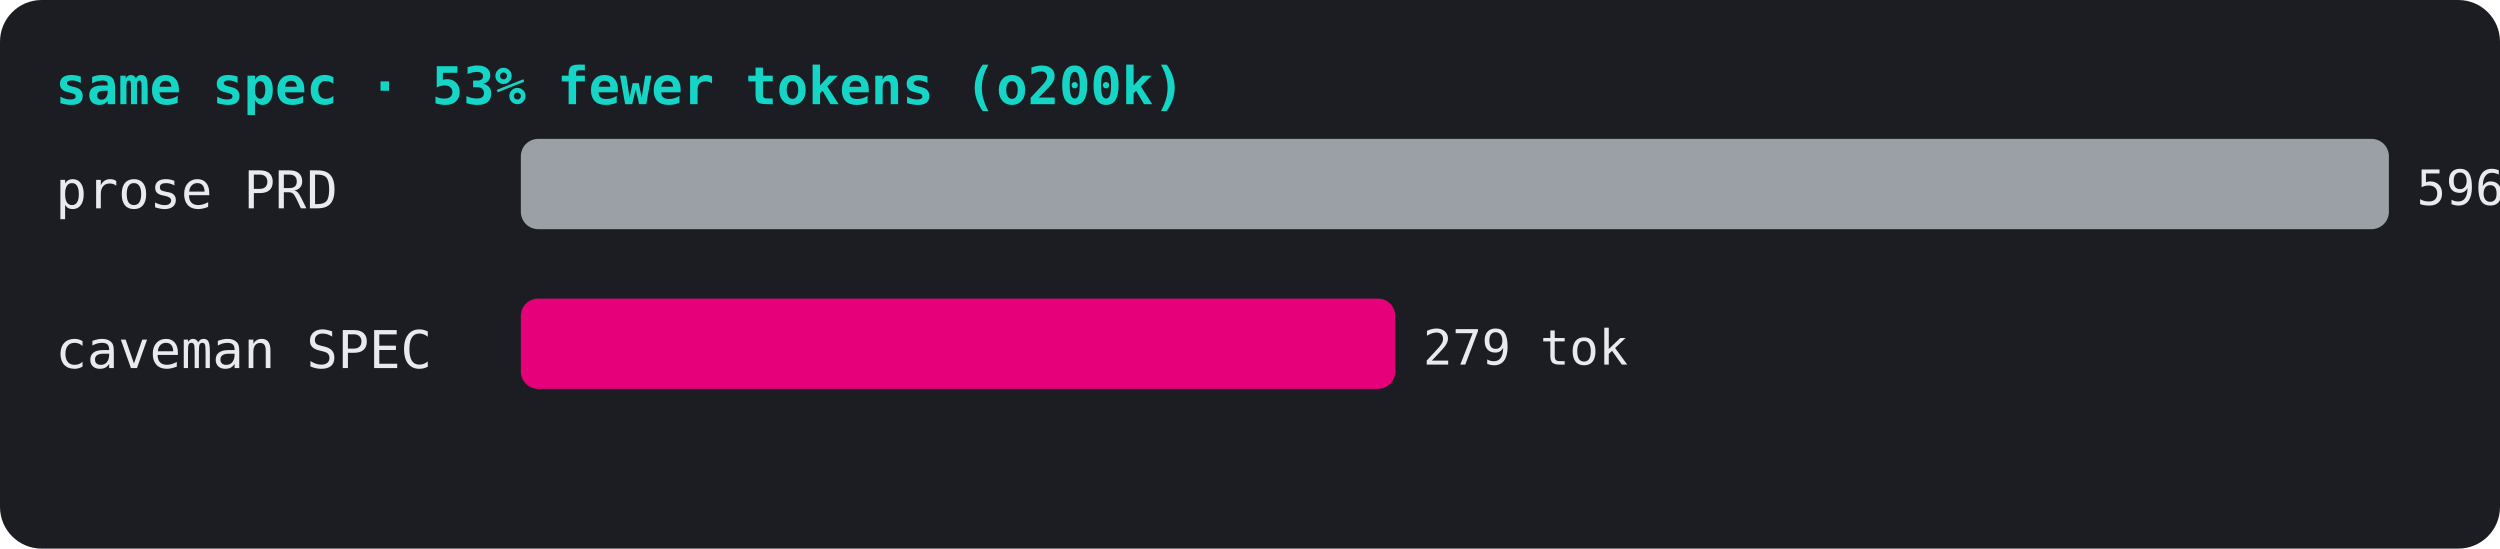
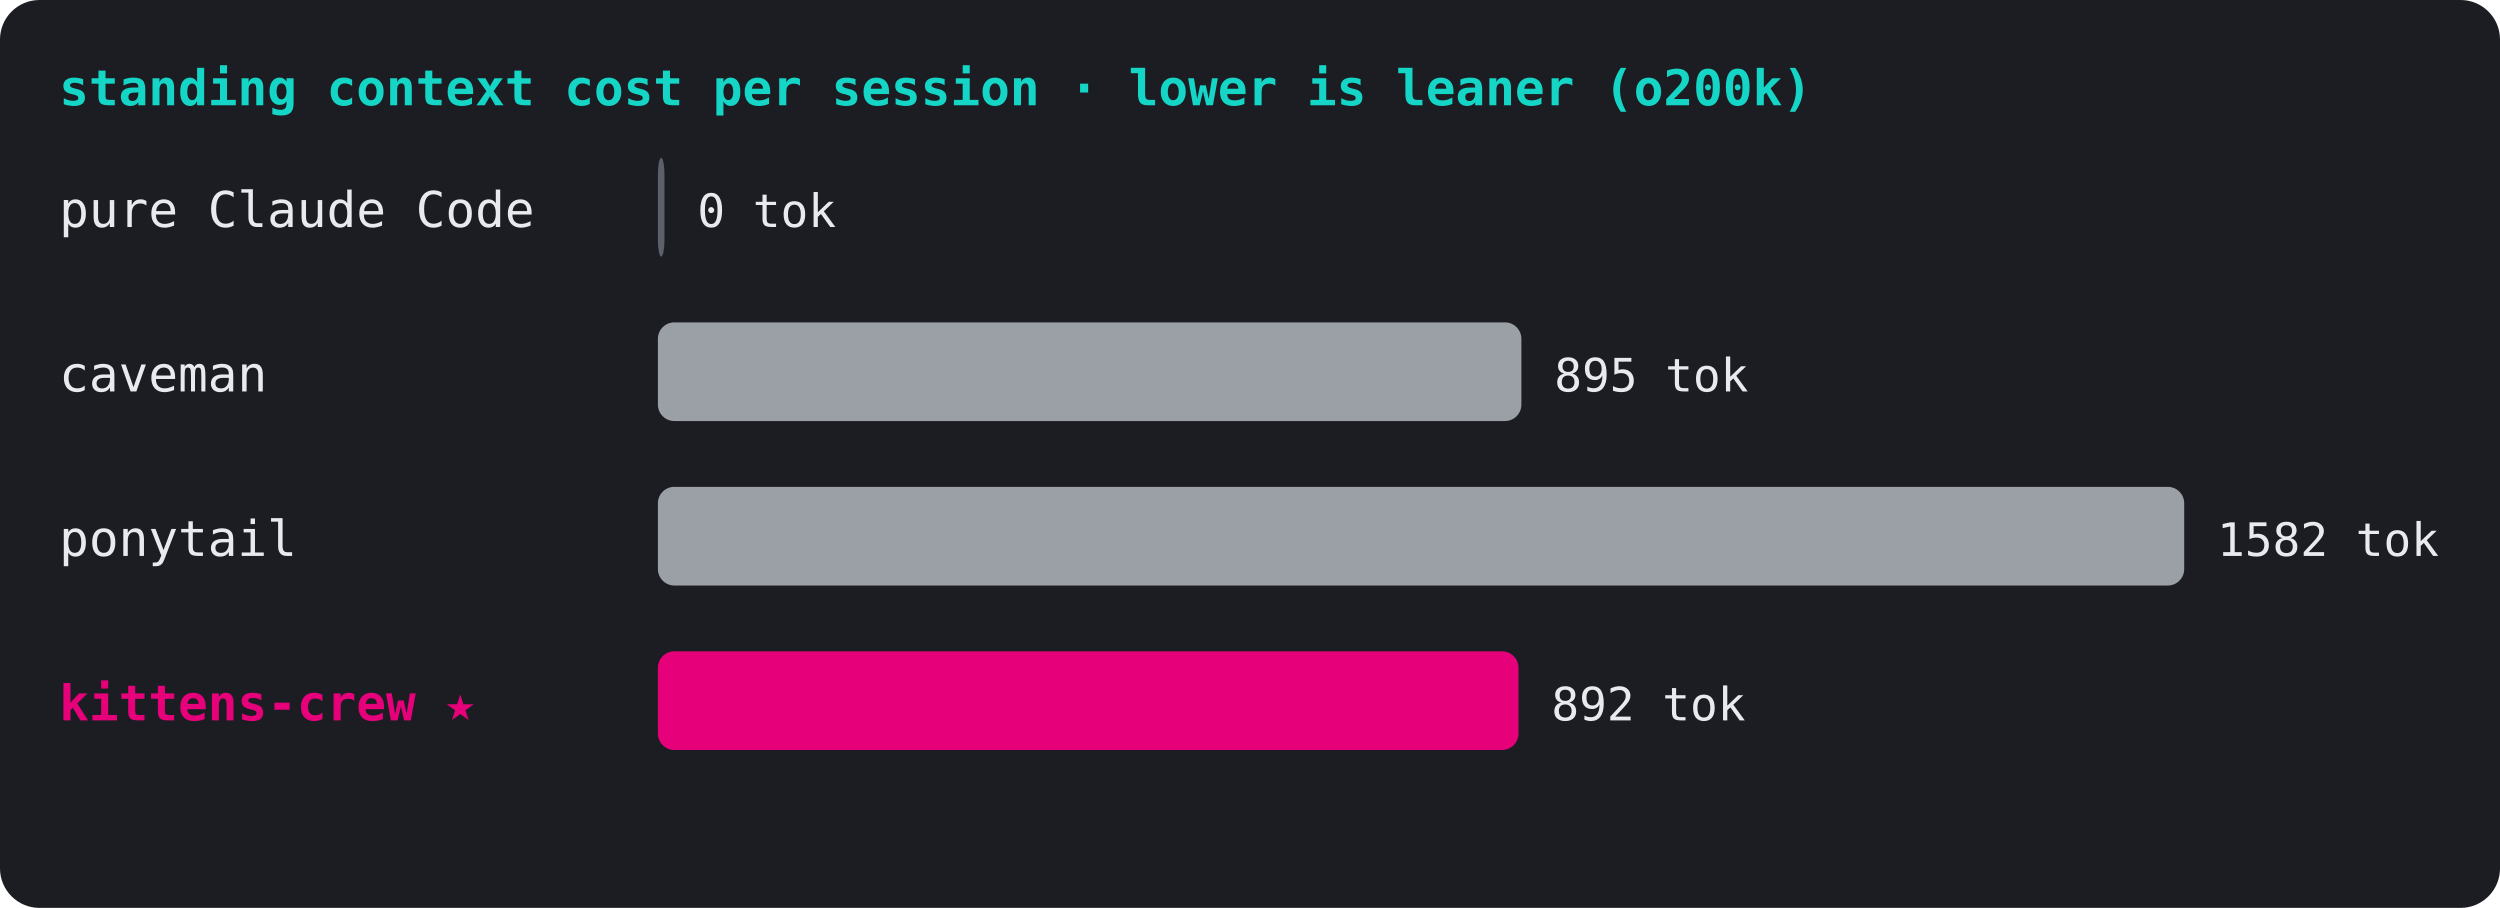
- <svg xmlns="http://www.w3.org/2000/svg" width="720" height="158" viewBox="0 0 720 158" role="img">
-   <rect width="720" height="158" rx="12" fill="#1b1d22" />
-   <text x="16" y="30" font-size="15" font-weight="700" fill="#15d6c6" font-family="ui-monospace,monospace">same spec · 53% fewer tokens (o200k)</text>
-   <text x="16" y="60" font-size="15" fill="#e8eaed" font-family="ui-monospace,monospace">prose PRD</text>
-   <rect x="150" y="40" width="538" height="26" rx="5" fill="#9aa0a6" />
-   <text x="696" y="59" font-size="14" fill="#e8eaed" font-family="ui-monospace,monospace">596 tok</text>
-   <text x="16" y="106" font-size="15" fill="#e8eaed" font-family="ui-monospace,monospace">caveman SPEC</text>
-   <rect x="150" y="86" width="251.849" height="26" rx="5" fill="#e6007a" />
-   <text x="409.849" y="105" font-size="14" fill="#e8eaed" font-family="ui-monospace,monospace">279 tok</text>
+ <svg xmlns="http://www.w3.org/2000/svg" width="760" height="276" viewBox="0 0 760 276" role="img">
+   <rect width="760" height="276" rx="12" fill="#1b1d22" />
+   <text x="18" y="32" font-size="15" font-weight="700" fill="#15d6c6" font-family="ui-monospace,monospace">standing context cost per session · lower is leaner (o200k)</text>
+   <text x="18" y="69" font-size="15" fill="#e8eaed" font-weight="400" font-family="ui-monospace,monospace">pure Claude Code</text>
+   <rect x="200" y="48" width="2" height="30" rx="5" fill="#5b606b" />
+   <text x="212" y="69" font-size="14" fill="#e8eaed" font-family="ui-monospace,monospace">0 tok</text>
+   <text x="18" y="119" font-size="15" fill="#e8eaed" font-weight="400" font-family="ui-monospace,monospace">caveman</text>
+   <rect x="200" y="98" width="262.503" height="30" rx="5" fill="#9aa0a6" />
+   <text x="472.503" y="119" font-size="14" fill="#e8eaed" font-family="ui-monospace,monospace">895 tok</text>
+   <text x="18" y="169" font-size="15" fill="#e8eaed" font-weight="400" font-family="ui-monospace,monospace">ponytail</text>
+   <rect x="200" y="148" width="464" height="30" rx="5" fill="#9aa0a6" />
+   <text x="674" y="169" font-size="14" fill="#e8eaed" font-family="ui-monospace,monospace">1582 tok</text>
+   <text x="18" y="219" font-size="15" fill="#e6007a" font-weight="700" font-family="ui-monospace,monospace">kittens-crew ★</text>
+   <rect x="200" y="198" width="261.623" height="30" rx="5" fill="#e6007a" />
+   <text x="471.623" y="219" font-size="14" fill="#e8eaed" font-family="ui-monospace,monospace">892 tok</text>
</svg>
